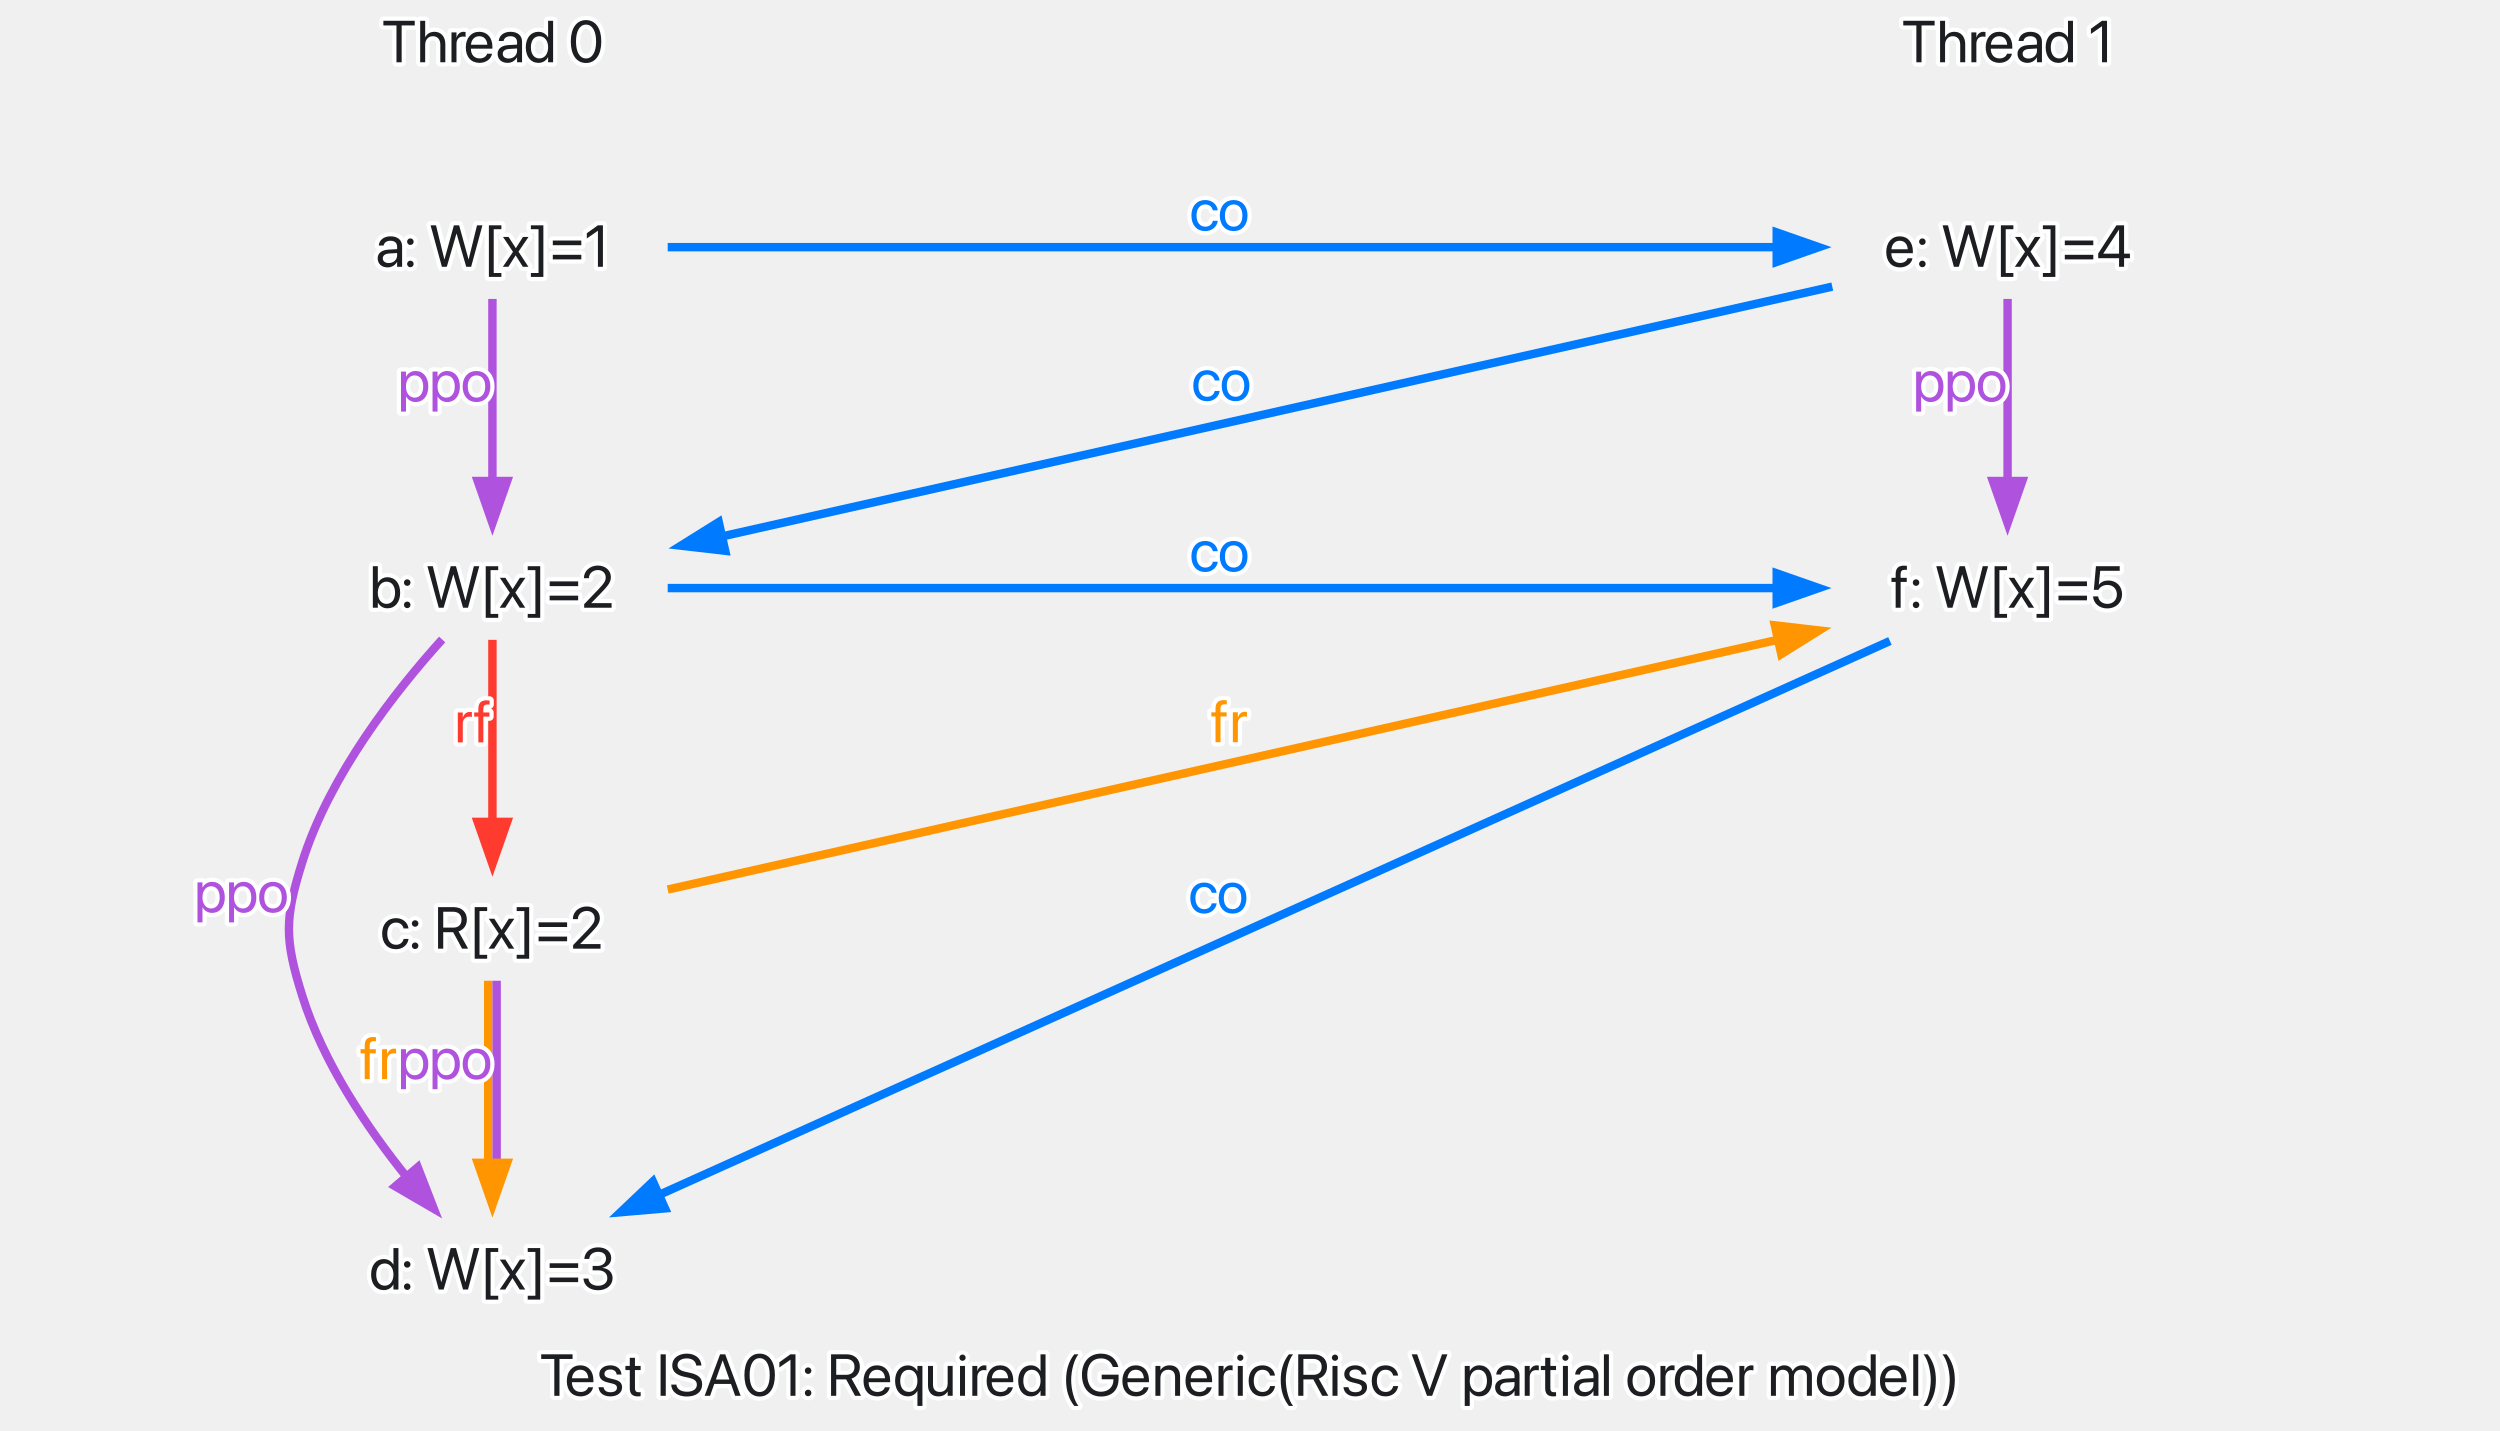
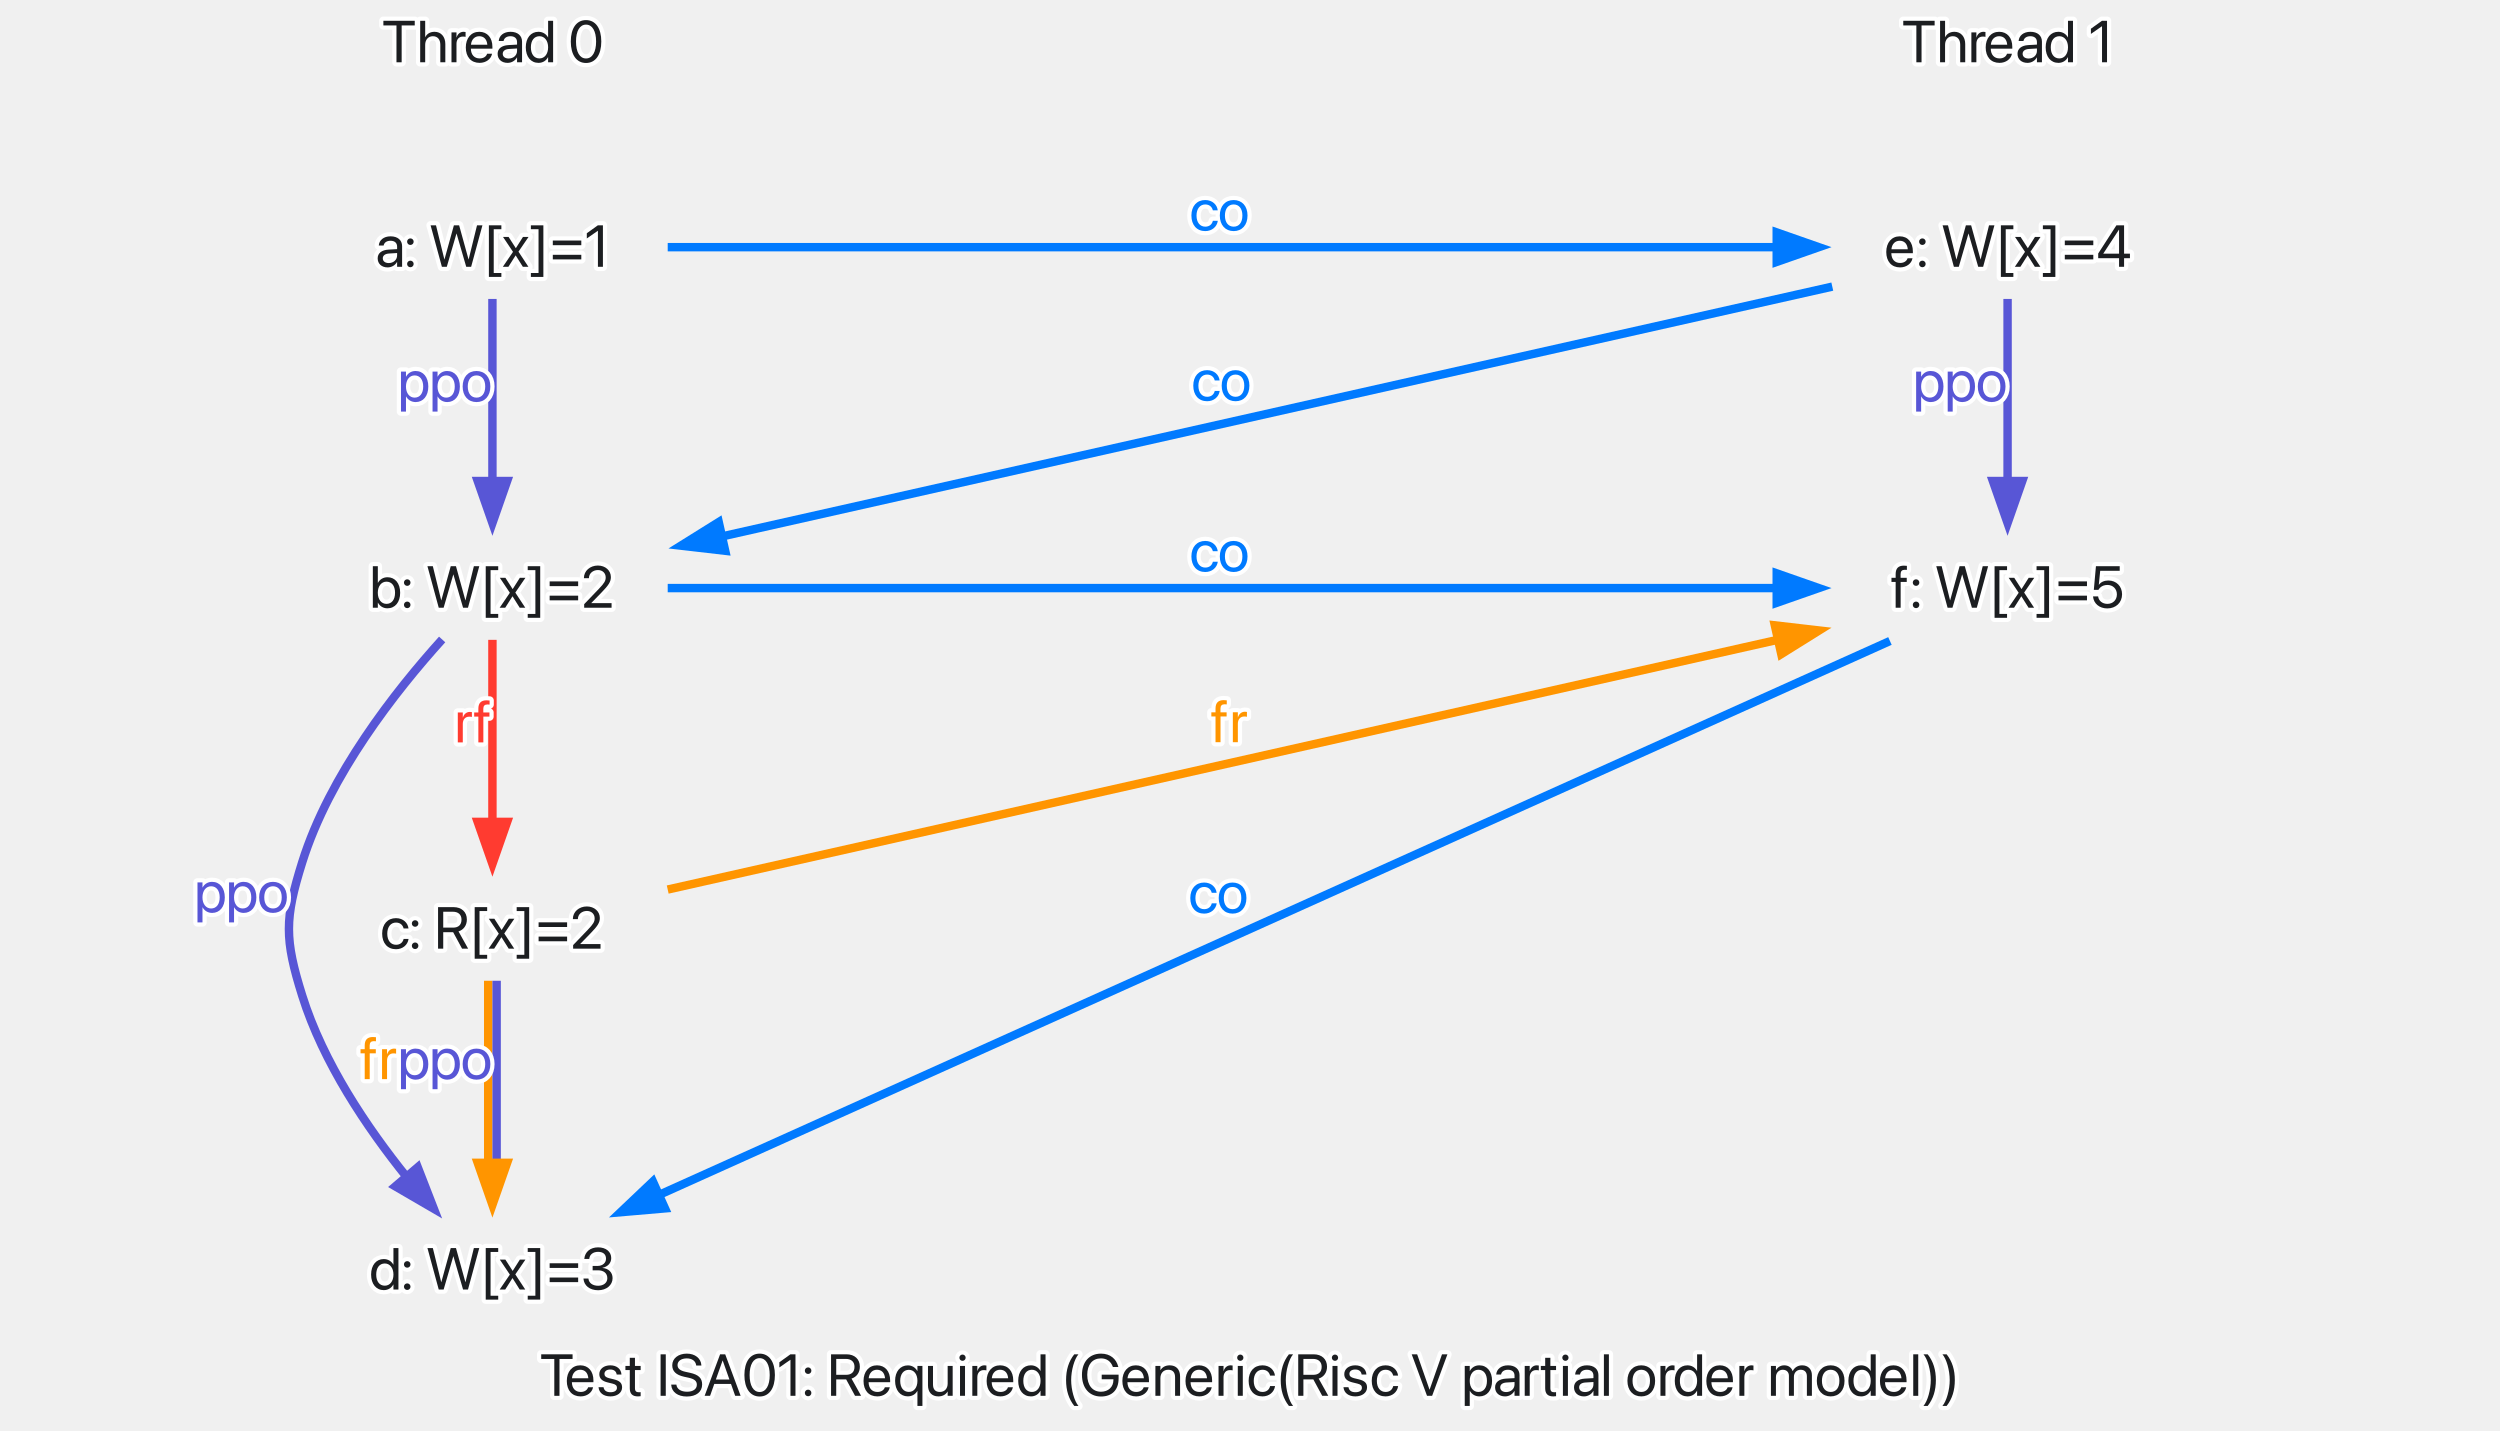
<svg xmlns="http://www.w3.org/2000/svg" xmlns:xlink="http://www.w3.org/1999/xlink" width="594" height="340">
  <defs>
    <path id="c" d="M3.453 0h1.23v-8.758h3.11v-1.105H.343v1.105h3.11Zm0 0" />
    <path id="d" d="M3.7.137c1.55 0 2.714-.93 2.945-2.106l.015-.07H5.488l-.02.062c-.202.61-.84 1.059-1.741 1.059-1.266 0-2.07-.852-2.098-2.316h5.117v-.438c0-2.133-1.18-3.574-3.121-3.574s-3.2 1.512-3.2 3.71v.009C.426-1.293 1.657.137 3.7.137m-.083-6.332c1.04 0 1.805.652 1.922 2.03H1.65c.128-1.323.937-2.03 1.968-2.03m0 0" />
    <path id="e" d="M3.297.137c1.586 0 2.762-.875 2.762-2.121v-.004c0-1.012-.52-1.582-1.957-1.93l-1.13-.273c-.784-.192-1.105-.528-1.105-1.012v-.008c0-.629.531-1.043 1.395-1.043.883 0 1.406.457 1.504 1.149l.007.046h1.133l-.008-.09C5.813-6.335 4.82-7.245 3.262-7.245c-1.54 0-2.614.867-2.614 2.09v.008c0 1.027.653 1.648 1.993 1.968l1.125.274c.808.199 1.074.484 1.074 1v.004c0 .644-.574 1.047-1.54 1.047-.968 0-1.495-.418-1.64-1.13l-.012-.066H.457l.008.063C.609-.718 1.62.137 3.297.137m0 0" />
    <path id="f" d="M3.082.137c.234 0 .488-.028.637-.047v-.965c-.102.008-.239.027-.383.027-.637 0-.969-.21-.969-.972v-4.305H3.72v-.984H2.367v-1.922h-1.23v1.922H.097v.984h1.04v4.313c0 1.359.64 1.949 1.945 1.949m0 0" />
    <path id="h" d="M.957 0h1.23v-9.863H.958Zm0 0" />
    <path id="i" d="M4.184.164c2.257 0 3.644-1.11 3.644-2.86v-.003c0-1.504-.848-2.324-2.871-2.77l-1.094-.238c-1.285-.281-1.879-.79-1.879-1.594v-.008c0-.949.86-1.578 2.18-1.586 1.25 0 2.09.594 2.242 1.602l.012.094h1.23l-.003-.102c-.11-1.613-1.52-2.726-3.446-2.726-2.031 0-3.469 1.132-3.472 2.754v.007c0 1.442.902 2.309 2.828 2.735l1.093.238c1.356.3 1.922.785 1.922 1.652v.008c0 1.02-.894 1.66-2.316 1.66-1.43 0-2.387-.605-2.531-1.597l-.012-.098H.48l.003.098C.61-.883 2.051.164 4.184.164m0 0" />
    <path id="j" d="M.172 0h1.293l.996-2.824h3.973L7.43 0h1.293L5.059-9.863H3.844Zm4.266-8.387h.027L6.063-3.87H2.836Zm0 0" />
    <path id="k" d="M4.238.164c2.27 0 3.63-1.96 3.63-5.094v-.011c0-3.133-1.36-5.086-3.63-5.086S.621-8.074.621-4.941v.011C.621-1.797 1.97.164 4.238.164m0-1.074C2.734-.91 1.86-2.453 1.86-4.93v-.011c0-2.477.875-4.008 2.38-4.008 1.503 0 2.394 1.531 2.394 4.008v.011c0 2.477-.89 4.02-2.395 4.02m0 0" />
    <path id="l" d="M3.316 0h1.188v-9.863H3.3L.676-7.977v1.235L3.289-8.56h.027Zm0 0" />
    <path id="m" d="M1.504-5.195a.774.774 0 0 0 .781-.782.77.77 0 0 0-.781-.777.767.767 0 0 0-.777.777c0 .438.34.782.777.782m0 5.293a.774.774 0 0 0 .781-.782.774.774 0 0 0-.781-.78.77.77 0 0 0-.777.78c0 .438.34.782.777.782m0 0" />
    <path id="n" d="M.957 0h1.23v-3.902h2.36L6.66 0h1.442L5.816-4.094c1.23-.39 1.985-1.449 1.985-2.816v-.016c0-1.777-1.246-2.937-3.145-2.937H.957Zm1.23-4.992V-8.77h2.305c1.266 0 2.035.696 2.035 1.872v.015c0 1.207-.715 1.89-1.98 1.89Zm0 0" />
    <path id="o" d="M5.73 2.395h1.188V-7.11H5.73v1.203h-.027c-.437-.785-1.23-1.328-2.238-1.328C1.66-7.234.425-5.79.425-3.57v.007C.426-1.328 1.649.126 3.438.126c1.02 0 1.84-.5 2.266-1.281h.027ZM3.7-.93c-1.266 0-2.06-1.004-2.06-2.632v-.008c0-1.59.794-2.61 2.06-2.61 1.202 0 2.03 1.032 2.03 2.61v.007C5.73-1.968 4.91-.93 3.7-.93m0 0" />
    <path id="p" d="M3.2.137c1.081 0 1.804-.485 2.187-1.149h.027V0h1.191v-7.11h-1.19v4.184c0 1.211-.731 2.008-1.852 2.008-1.094 0-1.633-.633-1.633-1.789v-4.402H.738v4.613C.738-.875 1.641.137 3.2.137m0 0" />
    <path id="q" d="M1.441-8.312a.744.744 0 0 0 .746-.747.74.74 0 0 0-.746-.746.74.74 0 0 0-.742.746c0 .41.332.746.742.746M.848 0h1.191v-7.11H.848Zm0 0" />
    <path id="r" d="M.773 0h1.188v-4.39c0-1.079.601-1.723 1.527-1.723.285 0 .54.035.633.07v-1.156c-.094-.012-.273-.047-.476-.047-.801 0-1.415.52-1.657 1.34h-.027V-7.11H.773Zm0 0" />
    <path id="s" d="M3.445.137c1.02 0 1.813-.512 2.258-1.34h.027V0h1.188v-9.863H5.73v3.941h-.027c-.445-.82-1.273-1.324-2.277-1.324-1.785 0-3 1.441-3 3.684v.007c0 2.243 1.203 3.692 3.02 3.692M3.68-.918c-1.258 0-2.04-1.004-2.04-2.637v-.007c0-1.622.782-2.633 2.04-2.633 1.195 0 2.054 1.047 2.054 2.633v.007c0 1.594-.851 2.637-2.054 2.637m0 0" />
    <path id="t" d="M3.242 2.395h.996c-.984-1.145-1.73-3.852-1.73-6.133 0-2.285.746-4.985 1.73-6.125h-.996C1.906-8.168 1.301-6.172 1.301-3.738c0 2.433.605 4.441 1.941 6.133m0 0" />
    <path id="u" d="M5.094.164c2.633 0 4.183-1.578 4.183-4.246v-.938H5.266v1.082h2.78v.176c0 1.657-1.202 2.79-2.952 2.79-2.012 0-3.262-1.532-3.262-4.012v-.008c0-2.434 1.23-3.903 3.262-3.903 1.386 0 2.343.72 2.8 1.97l.028.073h1.293L9.18-6.98c-.457-1.743-1.817-3.047-4.086-3.047-2.754 0-4.52 1.953-4.52 5.035v.008C.574-1.84 2.34.164 5.094.164m0 0" />
    <path id="v" d="M.773 0h1.188v-4.184c0-1.21.734-2.011 1.855-2.011 1.094 0 1.633.636 1.633 1.793V0h1.188v-4.613c0-1.621-.903-2.633-2.461-2.633-1.078 0-1.805.484-2.188 1.148h-.027v-1.011H.773Zm0 0" />
    <path id="w" d="M3.719.137c1.605 0 2.777-1.047 2.969-2.399l.003-.05H5.523l-.011.054c-.2.793-.82 1.34-1.793 1.34-1.23 0-2.078-.977-2.078-2.629v-.008c0-1.613.828-2.64 2.066-2.64 1.043 0 1.617.629 1.797 1.34l.012.054H6.68l-.008-.054C6.523-6.07 5.477-7.246 3.707-7.246 1.73-7.246.426-5.812.426-3.57v.007c0 2.262 1.277 3.7 3.293 3.7m0 0" />
    <path id="x" d="M3.809 0h1.214L8.66-9.863H7.371L4.43-1.477h-.028L1.465-9.863H.172Zm0 0" />
    <path id="y" d="M.773 2.395h1.188v-3.586h.027C2.434-.371 3.262.137 4.266.137c1.785 0 3-1.442 3-3.684v-.008c0-2.242-1.203-3.691-3.02-3.691-1.02 0-1.812.512-2.258 1.34h-.027V-7.11H.773ZM4.012-.918c-1.196 0-2.055-1.043-2.055-2.629v-.008c0-1.593.852-2.64 2.055-2.64 1.258 0 2.039 1.008 2.039 2.64v.008c0 1.617-.781 2.629-2.04 2.629m0 0" />
    <path id="z" d="M2.852.137c.949 0 1.804-.512 2.222-1.293h.028V0h1.187v-4.914c0-1.422-1.05-2.332-2.734-2.332-1.676 0-2.692.941-2.797 2.113l-.004.074h1.148l.012-.062c.137-.637.711-1.074 1.629-1.074.988 0 1.559.527 1.559 1.394v.598l-2.04.113C1.43-3.992.485-3.234.485-2.023v.011c0 1.293.954 2.149 2.368 2.149M1.703-2.012v-.011c0-.664.547-1.086 1.496-1.141l1.903-.117v.582c0 1.031-.864 1.804-1.985 1.804-.855 0-1.414-.433-1.414-1.117m0 0" />
    <path id="A" d="M.836 0h1.187v-9.863H.836Zm0 0" />
    <path id="B" d="M3.719.137c1.96 0 3.289-1.422 3.289-3.692v-.015c0-2.27-1.332-3.676-3.297-3.676C1.75-7.246.426-5.832.426-3.57v.015C.426-1.293 1.742.137 3.719.137m.008-1.055c-1.258 0-2.086-.96-2.086-2.637v-.015c0-1.66.836-2.625 2.07-2.625 1.258 0 2.078.957 2.078 2.625v.015c0 1.668-.812 2.637-2.062 2.637m0 0" />
    <path id="C" d="M.773 0h1.188v-4.457c0-.992.684-1.738 1.629-1.738.883 0 1.457.57 1.457 1.43V0h1.187v-4.52c0-.968.664-1.675 1.606-1.675.937 0 1.476.582 1.476 1.558V0h1.192v-4.91c0-1.414-.91-2.336-2.317-2.336-1 0-1.832.512-2.23 1.367h-.027c-.309-.867-1.024-1.367-1.997-1.367-.914 0-1.624.473-1.949 1.176h-.027v-1.04H.773Zm0 0" />
    <path id="D" d="M1.273 2.395c1.332-1.692 1.942-3.7 1.942-6.133 0-2.434-.61-4.43-1.942-6.125h-1c.985 1.14 1.73 3.84 1.73 6.125 0 2.281-.745 4.988-1.73 6.133Zm0 0" />
    <path id="E" d="M.836 0h1.187v-4.148c0-1.211.73-2.047 1.832-2.047 1.11 0 1.766.761 1.766 2.047V0H6.81v-4.355c0-1.723-1.032-2.891-2.543-2.891-1.059 0-1.832.473-2.215 1.27h-.028v-3.887H.836Zm0 0" />
    <path id="F" d="M2.996 0h1.16l2.297-7.902h.027L8.777 0h1.164l2.684-9.863H11.34L9.352-1.766h-.028L7.09-9.863H5.844L3.609-1.766h-.027L1.594-9.863H.309Zm0 0" />
    <path id="G" d="M1.41 2.395h2.965v-.926H2.559V-8.934h1.816v-.93H1.41Zm0 0" />
    <path id="H" d="M.219 0h1.32l1.715-2.707h.027L4.984 0h1.32L3.938-3.602l2.399-3.507H5.012L3.324-4.445h-.027L1.586-7.11H.262L2.64-3.555Zm0 0" />
    <path id="I" d="M3.105 2.395V-9.863H.137v.93h1.82V1.468H.137v.926Zm0 0" />
    <path id="J" d="M.848-5.14h6.77v-1.11H.847Zm0 3.382h6.77v-1.105H.847Zm0 0" />
    <path id="K" d="M4.309.137c1.816 0 3.02-1.45 3.02-3.692v-.007c0-2.243-1.216-3.684-3-3.684-1.005 0-1.833.504-2.278 1.324h-.028v-3.941H.836V0h1.187v-1.203h.028c.445.828 1.238 1.34 2.258 1.34M4.074-.918c-1.203 0-2.058-1.043-2.058-2.637v-.007c0-1.586.863-2.633 2.058-2.633 1.258 0 2.04 1.011 2.04 2.633v.007c0 1.633-.782 2.637-2.04 2.637m0 0" />
    <path id="L" d="M.8 0H7.31v-1.094h-4.82v-.027l2.343-2.406C6.645-5.38 7.145-6.195 7.145-7.273v-.016c0-1.543-1.305-2.738-3.09-2.738-1.84 0-3.317 1.261-3.317 2.972v.04H1.93v-.032c0-1.062.914-1.91 2.144-1.91 1.074 0 1.832.727 1.84 1.73v.016c0 .82-.309 1.352-1.64 2.738L.8-.848Zm0 0" />
    <path id="M" d="M5.488 0H6.68v-2.05h1.394v-1.083H6.68v-6.73H4.86L.534-3.164v1.113h4.953ZM1.75-3.133v-.027l3.7-5.652h.038v5.68Zm0 0" />
    <path id="N" d="M1.156 0h1.188v-6.125h1.449v-.984H2.332v-.868c0-.707.328-1.039.984-1.039.184 0 .368.004.512.028v-.965A5 5 0 0 0 3.105-10c-1.312 0-1.949.648-1.949 2.016v.875H.164v.984h.992Zm0 0" />
    <path id="O" d="M4.121.164c1.977 0 3.426-1.219 3.426-2.863v-.016c0-1.402-.977-2.297-2.414-2.418v-.027c1.23-.262 2.094-1.094 2.094-2.313v-.011c0-1.5-1.239-2.543-3.118-2.543-1.847 0-3.117 1.07-3.273 2.68l-.008.066h1.184l.004-.067c.105-1 .93-1.613 2.093-1.613 1.204 0 1.88.594 1.88 1.625v.016c0 .984-.821 1.707-1.997 1.707H2.81v1.039h1.238c1.383 0 2.25.676 2.25 1.886v.016c0 1.043-.883 1.77-2.176 1.77-1.312 0-2.2-.672-2.3-1.641l-.008-.07H.629l.008.082C.766-.973 2.086.164 4.12.164m0 0" />
    <path id="P" d="M4.191.164C6.242.164 7.7-1.219 7.703-3.19v-.016c0-1.895-1.367-3.266-3.258-3.266-.957 0-1.777.356-2.242 1.016h-.027l.332-3.313h4.637v-1.093H1.496L.992-4.238h1.086c.129-.227.29-.418.465-.582.437-.395 1.012-.594 1.684-.594 1.304 0 2.242.93 2.246 2.226v.016c0 1.324-.93 2.254-2.27 2.254-1.18 0-2.055-.742-2.18-1.723l-.007-.054H.809l.003.078C.958-1.012 2.306.164 4.193.164m0 0" />
  </defs>
-   <path fill="none" stroke="#AF52DE" stroke-miterlimit="10" stroke-width="2" d="M117 71.027v43.633" />
-   <path fill="#AF52DE" stroke="#AF52DE" stroke-miterlimit="10" stroke-width="2" d="m120.5 114.281-3.5 10-3.5-10Zm0 0" />
+   <path fill="none" stroke="#5856D6" stroke-miterlimit="10" stroke-width="2" d="M117 71.027v43.633" />
+   <path fill="#5856D6" stroke="#5856D6" stroke-miterlimit="10" stroke-width="2" d="m120.5 114.281-3.5 10-3.5-10Zm0 0" />
  <path fill="none" stroke="#007AFF" stroke-miterlimit="10" stroke-width="2" d="M158.648 58.727h263.657" />
  <path fill="#007AFF" stroke="#007AFF" stroke-miterlimit="10" stroke-width="2" d="m422.145 55.227 10 3.5-10 3.5Zm0 0" />
  <path fill="none" stroke="#FF3B30" stroke-miterlimit="10" stroke-width="2" d="M117 152.027v43.633" />
  <path fill="#FF3B30" stroke="#FF3B30" stroke-miterlimit="10" stroke-width="2" d="m120.5 195.281-3.5 10-3.5-10Zm0 0" />
-   <path fill="none" stroke="#AF52DE" stroke-miterlimit="10" stroke-width="2" d="M105.055 151.938c-11.063 12.238-26.758 32.199-33.254 52.96-4.2 13.426-4.2 18.227 0 31.653 4.972 15.898 15.34 31.324 24.89 43.172" />
-   <path fill="#AF52DE" stroke="#AF52DE" stroke-miterlimit="10" stroke-width="2" d="m99.254 277.336 3.836 9.875-9.16-5.328Zm0 0" />
+   <path fill="none" stroke="#5856D6" stroke-miterlimit="10" stroke-width="2" d="M105.055 151.938c-11.063 12.238-26.758 32.199-33.254 52.96-4.2 13.426-4.2 18.227 0 31.653 4.972 15.898 15.34 31.324 24.89 43.172" />
+   <path fill="#5856D6" stroke="#5856D6" stroke-miterlimit="10" stroke-width="2" d="m99.254 277.336 3.836 9.875-9.16-5.328Zm0 0" />
  <path fill="none" stroke="#007AFF" stroke-miterlimit="10" stroke-width="2" d="M158.648 139.727h263.657" />
  <path fill="#007AFF" stroke="#007AFF" stroke-miterlimit="10" stroke-width="2" d="m422.145 136.227 10 3.5-10 3.5Zm0 0" />
  <path fill="none" stroke="#FF9500" stroke-miterlimit="10" stroke-width="2" d="M116 233.027v43.633" />
-   <path fill="none" stroke="#AF52DE" stroke-miterlimit="10" stroke-width="2" d="M118 233.027v43.633" />
+   <path fill="none" stroke="#5856D6" stroke-miterlimit="10" stroke-width="2" d="M118 233.027v43.633" />
  <path fill="#FF9500" stroke="#FF9500" stroke-miterlimit="10" stroke-width="2" d="m120.5 276.281-3.5 10-3.5-10Zm0 0" />
  <path fill="none" stroke="#FF9500" stroke-miterlimit="10" stroke-width="2" d="M158.648 211.355c65.301-14.695 191.774-43.152 264.106-59.425" />
  <path fill="#FF9500" stroke="#FF9500" stroke-miterlimit="10" stroke-width="2" d="m421.695 148.582 10.524 1.219-8.989 5.61Zm0 0" />
  <path fill="none" stroke="#007AFF" stroke-miterlimit="10" stroke-width="2" d="M435.352 68.098c-65.301 14.691-191.774 43.148-264.106 59.422" />
  <path fill="#007AFF" stroke="#007AFF" stroke-miterlimit="10" stroke-width="2" d="m172.305 130.867-10.524-1.219 8.989-5.609Zm0 0" />
-   <path fill="none" stroke="#AF52DE" stroke-miterlimit="10" stroke-width="2" d="M477 71.027v43.633" />
-   <path fill="#AF52DE" stroke="#AF52DE" stroke-miterlimit="10" stroke-width="2" d="m480.5 114.281-3.5 10-3.5-10Zm0 0" />
+   <path fill="none" stroke="#5856D6" stroke-miterlimit="10" stroke-width="2" d="M477 71.027v43.633" />
+   <path fill="#5856D6" stroke="#5856D6" stroke-miterlimit="10" stroke-width="2" d="m480.5 114.281-3.5 10-3.5-10Zm0 0" />
  <path fill="none" stroke="#007AFF" stroke-miterlimit="10" stroke-width="2" d="M449.05 152.3 156.564 283.923" />
  <path fill="#007AFF" stroke="#007AFF" stroke-miterlimit="10" stroke-width="2" d="m158 287.113-10.555.91 7.684-7.293Zm0 0" />
  <g fill="none" stroke="#FFF" stroke-linecap="round" stroke-linejoin="round" stroke-width="2">
    <use xlink:href="#c" x="128.25" y="331.648" />
    <use xlink:href="#d" x="134.25" y="331.648" />
    <use xlink:href="#e" x="141.75" y="331.648" />
    <use xlink:href="#f" x="148.5" y="331.648" />
    <use xlink:href="#g" x="153" y="331.648" />
    <use xlink:href="#h" x="156" y="331.648" />
    <use xlink:href="#i" x="159" y="331.648" />
    <use xlink:href="#j" x="167.25" y="331.648" />
    <use xlink:href="#k" x="176.25" y="331.648" />
    <use xlink:href="#l" x="184.5" y="331.648" />
    <use xlink:href="#m" x="190.5" y="331.648" />
    <use xlink:href="#g" x="193.5" y="331.648" />
    <use xlink:href="#n" x="196.5" y="331.648" />
    <use xlink:href="#d" x="204.75" y="331.648" />
    <use xlink:href="#o" x="212.25" y="331.648" />
    <use xlink:href="#p" x="219.75" y="331.648" />
    <use xlink:href="#q" x="227.25" y="331.648" />
    <use xlink:href="#r" x="230.25" y="331.648" />
    <use xlink:href="#d" x="234" y="331.648" />
    <use xlink:href="#s" x="241.5" y="331.648" />
    <use xlink:href="#g" x="249" y="331.648" />
    <use xlink:href="#t" x="252" y="331.648" />
    <use xlink:href="#u" x="256.5" y="331.648" />
    <use xlink:href="#d" x="266.25" y="331.648" />
    <use xlink:href="#v" x="273.75" y="331.648" />
    <use xlink:href="#d" x="281.25" y="331.648" />
    <use xlink:href="#r" x="288.75" y="331.648" />
    <use xlink:href="#q" x="293.25" y="331.648" />
    <use xlink:href="#w" x="296.25" y="331.648" />
    <use xlink:href="#t" x="303" y="331.648" />
    <use xlink:href="#n" x="307.5" y="331.648" />
    <use xlink:href="#q" x="315.75" y="331.648" />
    <use xlink:href="#e" x="318.75" y="331.648" />
    <use xlink:href="#w" x="325.5" y="331.648" />
    <use xlink:href="#g" x="332.25" y="331.648" />
    <use xlink:href="#x" x="335.25" y="331.648" />
    <use xlink:href="#g" x="344.25" y="331.648" />
    <use xlink:href="#y" x="347.25" y="331.648" />
    <use xlink:href="#z" x="354.75" y="331.648" />
    <use xlink:href="#r" x="361.5" y="331.648" />
    <use xlink:href="#f" x="366" y="331.648" />
    <use xlink:href="#q" x="370.5" y="331.648" />
    <use xlink:href="#z" x="373.5" y="331.648" />
    <use xlink:href="#A" x="380.25" y="331.648" />
    <use xlink:href="#g" x="383.25" y="331.648" />
    <use xlink:href="#B" x="386.25" y="331.648" />
    <use xlink:href="#r" x="393.75" y="331.648" />
    <use xlink:href="#s" x="397.5" y="331.648" />
    <use xlink:href="#d" x="405" y="331.648" />
    <use xlink:href="#r" x="412.5" y="331.648" />
    <use xlink:href="#g" x="417" y="331.648" />
    <use xlink:href="#C" x="420" y="331.648" />
    <use xlink:href="#B" x="431.25" y="331.648" />
    <use xlink:href="#s" x="438.75" y="331.648" />
    <use xlink:href="#d" x="446.25" y="331.648" />
    <use xlink:href="#A" x="453.75" y="331.648" />
    <use xlink:href="#D" x="456.75" y="331.648" />
    <use xlink:href="#D" x="461.25" y="331.648" />
  </g>
  <g fill="#1C1E21">
    <use xlink:href="#c" x="128.25" y="331.648" />
    <use xlink:href="#d" x="134.25" y="331.648" />
    <use xlink:href="#e" x="141.75" y="331.648" />
    <use xlink:href="#f" x="148.5" y="331.648" />
    <use xlink:href="#g" x="153" y="331.648" />
    <use xlink:href="#h" x="156" y="331.648" />
    <use xlink:href="#i" x="159" y="331.648" />
    <use xlink:href="#j" x="167.25" y="331.648" />
    <use xlink:href="#k" x="176.25" y="331.648" />
    <use xlink:href="#l" x="184.5" y="331.648" />
    <use xlink:href="#m" x="190.5" y="331.648" />
    <use xlink:href="#g" x="193.5" y="331.648" />
    <use xlink:href="#n" x="196.5" y="331.648" />
    <use xlink:href="#d" x="204.75" y="331.648" />
    <use xlink:href="#o" x="212.25" y="331.648" />
    <use xlink:href="#p" x="219.75" y="331.648" />
    <use xlink:href="#q" x="227.25" y="331.648" />
    <use xlink:href="#r" x="230.25" y="331.648" />
    <use xlink:href="#d" x="234" y="331.648" />
    <use xlink:href="#s" x="241.5" y="331.648" />
    <use xlink:href="#g" x="249" y="331.648" />
    <use xlink:href="#t" x="252" y="331.648" />
    <use xlink:href="#u" x="256.5" y="331.648" />
    <use xlink:href="#d" x="266.25" y="331.648" />
    <use xlink:href="#v" x="273.75" y="331.648" />
    <use xlink:href="#d" x="281.25" y="331.648" />
    <use xlink:href="#r" x="288.75" y="331.648" />
    <use xlink:href="#q" x="293.25" y="331.648" />
    <use xlink:href="#w" x="296.25" y="331.648" />
    <use xlink:href="#t" x="303" y="331.648" />
    <use xlink:href="#n" x="307.5" y="331.648" />
    <use xlink:href="#q" x="315.75" y="331.648" />
    <use xlink:href="#e" x="318.75" y="331.648" />
    <use xlink:href="#w" x="325.5" y="331.648" />
    <use xlink:href="#g" x="332.25" y="331.648" />
    <use xlink:href="#x" x="335.25" y="331.648" />
    <use xlink:href="#g" x="344.25" y="331.648" />
    <use xlink:href="#y" x="347.25" y="331.648" />
    <use xlink:href="#z" x="354.75" y="331.648" />
    <use xlink:href="#r" x="361.5" y="331.648" />
    <use xlink:href="#f" x="366" y="331.648" />
    <use xlink:href="#q" x="370.5" y="331.648" />
    <use xlink:href="#z" x="373.5" y="331.648" />
    <use xlink:href="#A" x="380.25" y="331.648" />
    <use xlink:href="#g" x="383.25" y="331.648" />
    <use xlink:href="#B" x="386.25" y="331.648" />
    <use xlink:href="#r" x="393.75" y="331.648" />
    <use xlink:href="#s" x="397.5" y="331.648" />
    <use xlink:href="#d" x="405" y="331.648" />
    <use xlink:href="#r" x="412.5" y="331.648" />
    <use xlink:href="#g" x="417" y="331.648" />
    <use xlink:href="#C" x="420" y="331.648" />
    <use xlink:href="#B" x="431.25" y="331.648" />
    <use xlink:href="#s" x="438.75" y="331.648" />
    <use xlink:href="#d" x="446.25" y="331.648" />
    <use xlink:href="#A" x="453.75" y="331.648" />
    <use xlink:href="#D" x="456.75" y="331.648" />
    <use xlink:href="#D" x="461.25" y="331.648" />
  </g>
  <g fill="none" stroke="#FFF" stroke-linecap="round" stroke-linejoin="round" stroke-width="2">
    <use xlink:href="#c" x="90.75" y="14.801" />
    <use xlink:href="#E" x="99" y="14.801" />
    <use xlink:href="#r" x="106.5" y="14.801" />
    <use xlink:href="#d" x="110.25" y="14.801" />
    <use xlink:href="#z" x="117.75" y="14.801" />
    <use xlink:href="#s" x="124.5" y="14.801" />
    <use xlink:href="#g" x="132" y="14.801" />
    <use xlink:href="#k" x="135" y="14.801" />
  </g>
  <g fill="#1C1E21">
    <use xlink:href="#c" x="90.75" y="14.801" />
    <use xlink:href="#E" x="99" y="14.801" />
    <use xlink:href="#r" x="106.5" y="14.801" />
    <use xlink:href="#d" x="110.25" y="14.801" />
    <use xlink:href="#z" x="117.75" y="14.801" />
    <use xlink:href="#s" x="124.5" y="14.801" />
    <use xlink:href="#g" x="132" y="14.801" />
    <use xlink:href="#k" x="135" y="14.801" />
  </g>
  <g fill="none" stroke="#FFF" stroke-linecap="round" stroke-linejoin="round" stroke-width="2">
    <use xlink:href="#z" x="89.25" y="63.398" />
    <use xlink:href="#m" x="96" y="63.398" />
    <use xlink:href="#g" x="99" y="63.398" />
    <use xlink:href="#F" x="102" y="63.398" />
    <use xlink:href="#G" x="114.75" y="63.398" />
    <use xlink:href="#H" x="119.25" y="63.398" />
    <use xlink:href="#I" x="126" y="63.398" />
    <use xlink:href="#J" x="130.5" y="63.398" />
    <use xlink:href="#l" x="138.75" y="63.398" />
  </g>
  <g fill="#1C1E21">
    <use xlink:href="#z" x="89.25" y="63.398" />
    <use xlink:href="#m" x="96" y="63.398" />
    <use xlink:href="#g" x="99" y="63.398" />
    <use xlink:href="#F" x="102" y="63.398" />
    <use xlink:href="#G" x="114.75" y="63.398" />
    <use xlink:href="#H" x="119.25" y="63.398" />
    <use xlink:href="#I" x="126" y="63.398" />
    <use xlink:href="#J" x="130.5" y="63.398" />
    <use xlink:href="#l" x="138.75" y="63.398" />
  </g>
  <g fill="none" stroke="#FFF" stroke-linecap="round" stroke-linejoin="round" stroke-width="2">
    <use xlink:href="#K" x="87.75" y="144.398" />
    <use xlink:href="#m" x="95.25" y="144.398" />
    <use xlink:href="#g" x="98.25" y="144.398" />
    <use xlink:href="#F" x="101.25" y="144.398" />
    <use xlink:href="#G" x="114" y="144.398" />
    <use xlink:href="#H" x="118.5" y="144.398" />
    <use xlink:href="#I" x="125.25" y="144.398" />
    <use xlink:href="#J" x="129.75" y="144.398" />
    <use xlink:href="#L" x="138" y="144.398" />
  </g>
  <g fill="#1C1E21">
    <use xlink:href="#K" x="87.75" y="144.398" />
    <use xlink:href="#m" x="95.25" y="144.398" />
    <use xlink:href="#g" x="98.25" y="144.398" />
    <use xlink:href="#F" x="101.25" y="144.398" />
    <use xlink:href="#G" x="114" y="144.398" />
    <use xlink:href="#H" x="118.5" y="144.398" />
    <use xlink:href="#I" x="125.25" y="144.398" />
    <use xlink:href="#J" x="129.75" y="144.398" />
    <use xlink:href="#L" x="138" y="144.398" />
  </g>
  <g fill="none" stroke="#FFF" stroke-linecap="round" stroke-linejoin="round" stroke-width="2">
    <use xlink:href="#y" x="94.5" y="95.395" />
    <use xlink:href="#y" x="102" y="95.395" />
    <use xlink:href="#B" x="109.5" y="95.395" />
  </g>
-   <g fill="#AF52DE">
+   <g fill="#5856D6">
    <use xlink:href="#y" x="94.5" y="95.395" />
    <use xlink:href="#y" x="102" y="95.395" />
    <use xlink:href="#B" x="109.5" y="95.395" />
  </g>
  <g fill="none" stroke="#FFF" stroke-linecap="round" stroke-linejoin="round" stroke-width="2">
    <use xlink:href="#d" x="447.75" y="63.398" />
    <use xlink:href="#m" x="455.25" y="63.398" />
    <use xlink:href="#g" x="458.25" y="63.398" />
    <use xlink:href="#F" x="461.25" y="63.398" />
    <use xlink:href="#G" x="474" y="63.398" />
    <use xlink:href="#H" x="478.5" y="63.398" />
    <use xlink:href="#I" x="485.25" y="63.398" />
    <use xlink:href="#J" x="489.75" y="63.398" />
    <use xlink:href="#M" x="498" y="63.398" />
  </g>
  <g fill="#1C1E21">
    <use xlink:href="#d" x="447.75" y="63.398" />
    <use xlink:href="#m" x="455.25" y="63.398" />
    <use xlink:href="#g" x="458.25" y="63.398" />
    <use xlink:href="#F" x="461.25" y="63.398" />
    <use xlink:href="#G" x="474" y="63.398" />
    <use xlink:href="#H" x="478.5" y="63.398" />
    <use xlink:href="#I" x="485.25" y="63.398" />
    <use xlink:href="#J" x="489.75" y="63.398" />
    <use xlink:href="#M" x="498" y="63.398" />
  </g>
  <g fill="none" stroke="#FFF" stroke-linecap="round" stroke-linejoin="round" stroke-width="2">
    <use xlink:href="#w" x="282.652" y="54.773" />
    <use xlink:href="#B" x="289.402" y="54.773" />
  </g>
  <g fill="#007AFF">
    <use xlink:href="#w" x="282.652" y="54.773" />
    <use xlink:href="#B" x="289.402" y="54.773" />
  </g>
  <g fill="none" stroke="#FFF" stroke-linecap="round" stroke-linejoin="round" stroke-width="2">
    <use xlink:href="#w" x="90.375" y="225.398" />
    <use xlink:href="#m" x="97.125" y="225.398" />
    <use xlink:href="#g" x="100.125" y="225.398" />
    <use xlink:href="#n" x="103.125" y="225.398" />
    <use xlink:href="#G" x="111.375" y="225.398" />
    <use xlink:href="#H" x="115.875" y="225.398" />
    <use xlink:href="#I" x="122.625" y="225.398" />
    <use xlink:href="#J" x="127.125" y="225.398" />
    <use xlink:href="#L" x="135.375" y="225.398" />
  </g>
  <g fill="#1C1E21">
    <use xlink:href="#w" x="90.375" y="225.398" />
    <use xlink:href="#m" x="97.125" y="225.398" />
    <use xlink:href="#g" x="100.125" y="225.398" />
    <use xlink:href="#n" x="103.125" y="225.398" />
    <use xlink:href="#G" x="111.375" y="225.398" />
    <use xlink:href="#H" x="115.875" y="225.398" />
    <use xlink:href="#I" x="122.625" y="225.398" />
    <use xlink:href="#J" x="127.125" y="225.398" />
    <use xlink:href="#L" x="135.375" y="225.398" />
  </g>
  <g fill="none" stroke="#FFF" stroke-linecap="round" stroke-linejoin="round" stroke-width="2">
    <use xlink:href="#r" x="108" y="176.395" />
    <use xlink:href="#N" x="112.5" y="176.395" />
  </g>
  <g fill="#FF3B30">
    <use xlink:href="#r" x="108" y="176.395" />
    <use xlink:href="#N" x="112.5" y="176.395" />
  </g>
  <g fill="none" stroke="#FFF" stroke-linecap="round" stroke-linejoin="round" stroke-width="2">
    <use xlink:href="#s" x="87.75" y="306.398" />
    <use xlink:href="#m" x="95.25" y="306.398" />
    <use xlink:href="#g" x="98.25" y="306.398" />
    <use xlink:href="#F" x="101.25" y="306.398" />
    <use xlink:href="#G" x="114" y="306.398" />
    <use xlink:href="#H" x="118.5" y="306.398" />
    <use xlink:href="#I" x="125.25" y="306.398" />
    <use xlink:href="#J" x="129.75" y="306.398" />
    <use xlink:href="#O" x="138" y="306.398" />
  </g>
  <g fill="#1C1E21">
    <use xlink:href="#s" x="87.75" y="306.398" />
    <use xlink:href="#m" x="95.25" y="306.398" />
    <use xlink:href="#g" x="98.25" y="306.398" />
    <use xlink:href="#F" x="101.25" y="306.398" />
    <use xlink:href="#G" x="114" y="306.398" />
    <use xlink:href="#H" x="118.5" y="306.398" />
    <use xlink:href="#I" x="125.25" y="306.398" />
    <use xlink:href="#J" x="129.75" y="306.398" />
    <use xlink:href="#O" x="138" y="306.398" />
  </g>
  <g fill="none" stroke="#FFF" stroke-linecap="round" stroke-linejoin="round" stroke-width="2">
    <use xlink:href="#y" x="46.148" y="216.773" />
    <use xlink:href="#y" x="53.648" y="216.773" />
    <use xlink:href="#B" x="61.148" y="216.773" />
  </g>
-   <g fill="#AF52DE">
+   <g fill="#5856D6">
    <use xlink:href="#y" x="46.148" y="216.773" />
    <use xlink:href="#y" x="53.648" y="216.773" />
    <use xlink:href="#B" x="61.148" y="216.773" />
  </g>
  <g fill="none" stroke="#FFF" stroke-linecap="round" stroke-linejoin="round" stroke-width="2">
    <use xlink:href="#N" x="449.25" y="144.398" />
    <use xlink:href="#m" x="453.75" y="144.398" />
    <use xlink:href="#g" x="456.75" y="144.398" />
    <use xlink:href="#F" x="459.75" y="144.398" />
    <use xlink:href="#G" x="472.5" y="144.398" />
    <use xlink:href="#H" x="477" y="144.398" />
    <use xlink:href="#I" x="483.75" y="144.398" />
    <use xlink:href="#J" x="488.25" y="144.398" />
    <use xlink:href="#P" x="496.5" y="144.398" />
  </g>
  <g fill="#1C1E21">
    <use xlink:href="#N" x="449.25" y="144.398" />
    <use xlink:href="#m" x="453.75" y="144.398" />
    <use xlink:href="#g" x="456.75" y="144.398" />
    <use xlink:href="#F" x="459.75" y="144.398" />
    <use xlink:href="#G" x="472.5" y="144.398" />
    <use xlink:href="#H" x="477" y="144.398" />
    <use xlink:href="#I" x="483.75" y="144.398" />
    <use xlink:href="#J" x="488.25" y="144.398" />
    <use xlink:href="#P" x="496.5" y="144.398" />
  </g>
  <g fill="none" stroke="#FFF" stroke-linecap="round" stroke-linejoin="round" stroke-width="2">
    <use xlink:href="#w" x="282.652" y="135.773" />
    <use xlink:href="#B" x="289.402" y="135.773" />
  </g>
  <g fill="#007AFF">
    <use xlink:href="#w" x="282.652" y="135.773" />
    <use xlink:href="#B" x="289.402" y="135.773" />
  </g>
  <g fill="none" stroke="#FFF" stroke-linecap="round" stroke-linejoin="round" stroke-width="2">
    <use xlink:href="#N" x="85.5" y="256.395" />
    <use xlink:href="#r" x="90" y="256.395" />
  </g>
  <g fill="#FF9500">
    <use xlink:href="#N" x="85.5" y="256.395" />
    <use xlink:href="#r" x="90" y="256.395" />
  </g>
  <g fill="none" stroke="#FFF" stroke-linecap="round" stroke-linejoin="round" stroke-width="2">
    <use xlink:href="#y" x="94.5" y="256.395" />
    <use xlink:href="#y" x="102" y="256.395" />
    <use xlink:href="#B" x="109.5" y="256.395" />
  </g>
-   <g fill="#AF52DE">
+   <g fill="#5856D6">
    <use xlink:href="#y" x="94.5" y="256.395" />
    <use xlink:href="#y" x="102" y="256.395" />
    <use xlink:href="#B" x="109.5" y="256.395" />
  </g>
  <g fill="none" stroke="#FFF" stroke-linecap="round" stroke-linejoin="round" stroke-width="2">
    <use xlink:href="#N" x="287.652" y="176.352" />
    <use xlink:href="#r" x="292.152" y="176.352" />
  </g>
  <g fill="#FF9500">
    <use xlink:href="#N" x="287.652" y="176.352" />
    <use xlink:href="#r" x="292.152" y="176.352" />
  </g>
  <g fill="none" stroke="#FFF" stroke-linecap="round" stroke-linejoin="round" stroke-width="2">
    <use xlink:href="#c" x="451.875" y="14.801" />
    <use xlink:href="#E" x="460.125" y="14.801" />
    <use xlink:href="#r" x="467.625" y="14.801" />
    <use xlink:href="#d" x="471.375" y="14.801" />
    <use xlink:href="#z" x="478.875" y="14.801" />
    <use xlink:href="#s" x="485.625" y="14.801" />
    <use xlink:href="#g" x="493.125" y="14.801" />
    <use xlink:href="#l" x="496.125" y="14.801" />
  </g>
  <g fill="#1C1E21">
    <use xlink:href="#c" x="451.875" y="14.801" />
    <use xlink:href="#E" x="460.125" y="14.801" />
    <use xlink:href="#r" x="467.625" y="14.801" />
    <use xlink:href="#d" x="471.375" y="14.801" />
    <use xlink:href="#z" x="478.875" y="14.801" />
    <use xlink:href="#s" x="485.625" y="14.801" />
    <use xlink:href="#g" x="493.125" y="14.801" />
    <use xlink:href="#l" x="496.125" y="14.801" />
  </g>
  <g fill="none" stroke="#FFF" stroke-linecap="round" stroke-linejoin="round" stroke-width="2">
    <use xlink:href="#w" x="283.098" y="95.195" />
    <use xlink:href="#B" x="289.848" y="95.195" />
  </g>
  <g fill="#007AFF">
    <use xlink:href="#w" x="283.098" y="95.195" />
    <use xlink:href="#B" x="289.848" y="95.195" />
  </g>
  <g fill="none" stroke="#FFF" stroke-linecap="round" stroke-linejoin="round" stroke-width="2">
    <use xlink:href="#y" x="454.5" y="95.395" />
    <use xlink:href="#y" x="462" y="95.395" />
    <use xlink:href="#B" x="469.5" y="95.395" />
  </g>
-   <g fill="#AF52DE">
+   <g fill="#5856D6">
    <use xlink:href="#y" x="454.5" y="95.395" />
    <use xlink:href="#y" x="462" y="95.395" />
    <use xlink:href="#B" x="469.5" y="95.395" />
  </g>
  <g fill="none" stroke="#FFF" stroke-linecap="round" stroke-linejoin="round" stroke-width="2">
    <use xlink:href="#w" x="282.391" y="216.938" />
    <use xlink:href="#B" x="289.141" y="216.938" />
  </g>
  <g fill="#007AFF">
    <use xlink:href="#w" x="282.391" y="216.938" />
    <use xlink:href="#B" x="289.141" y="216.938" />
  </g>
</svg>
